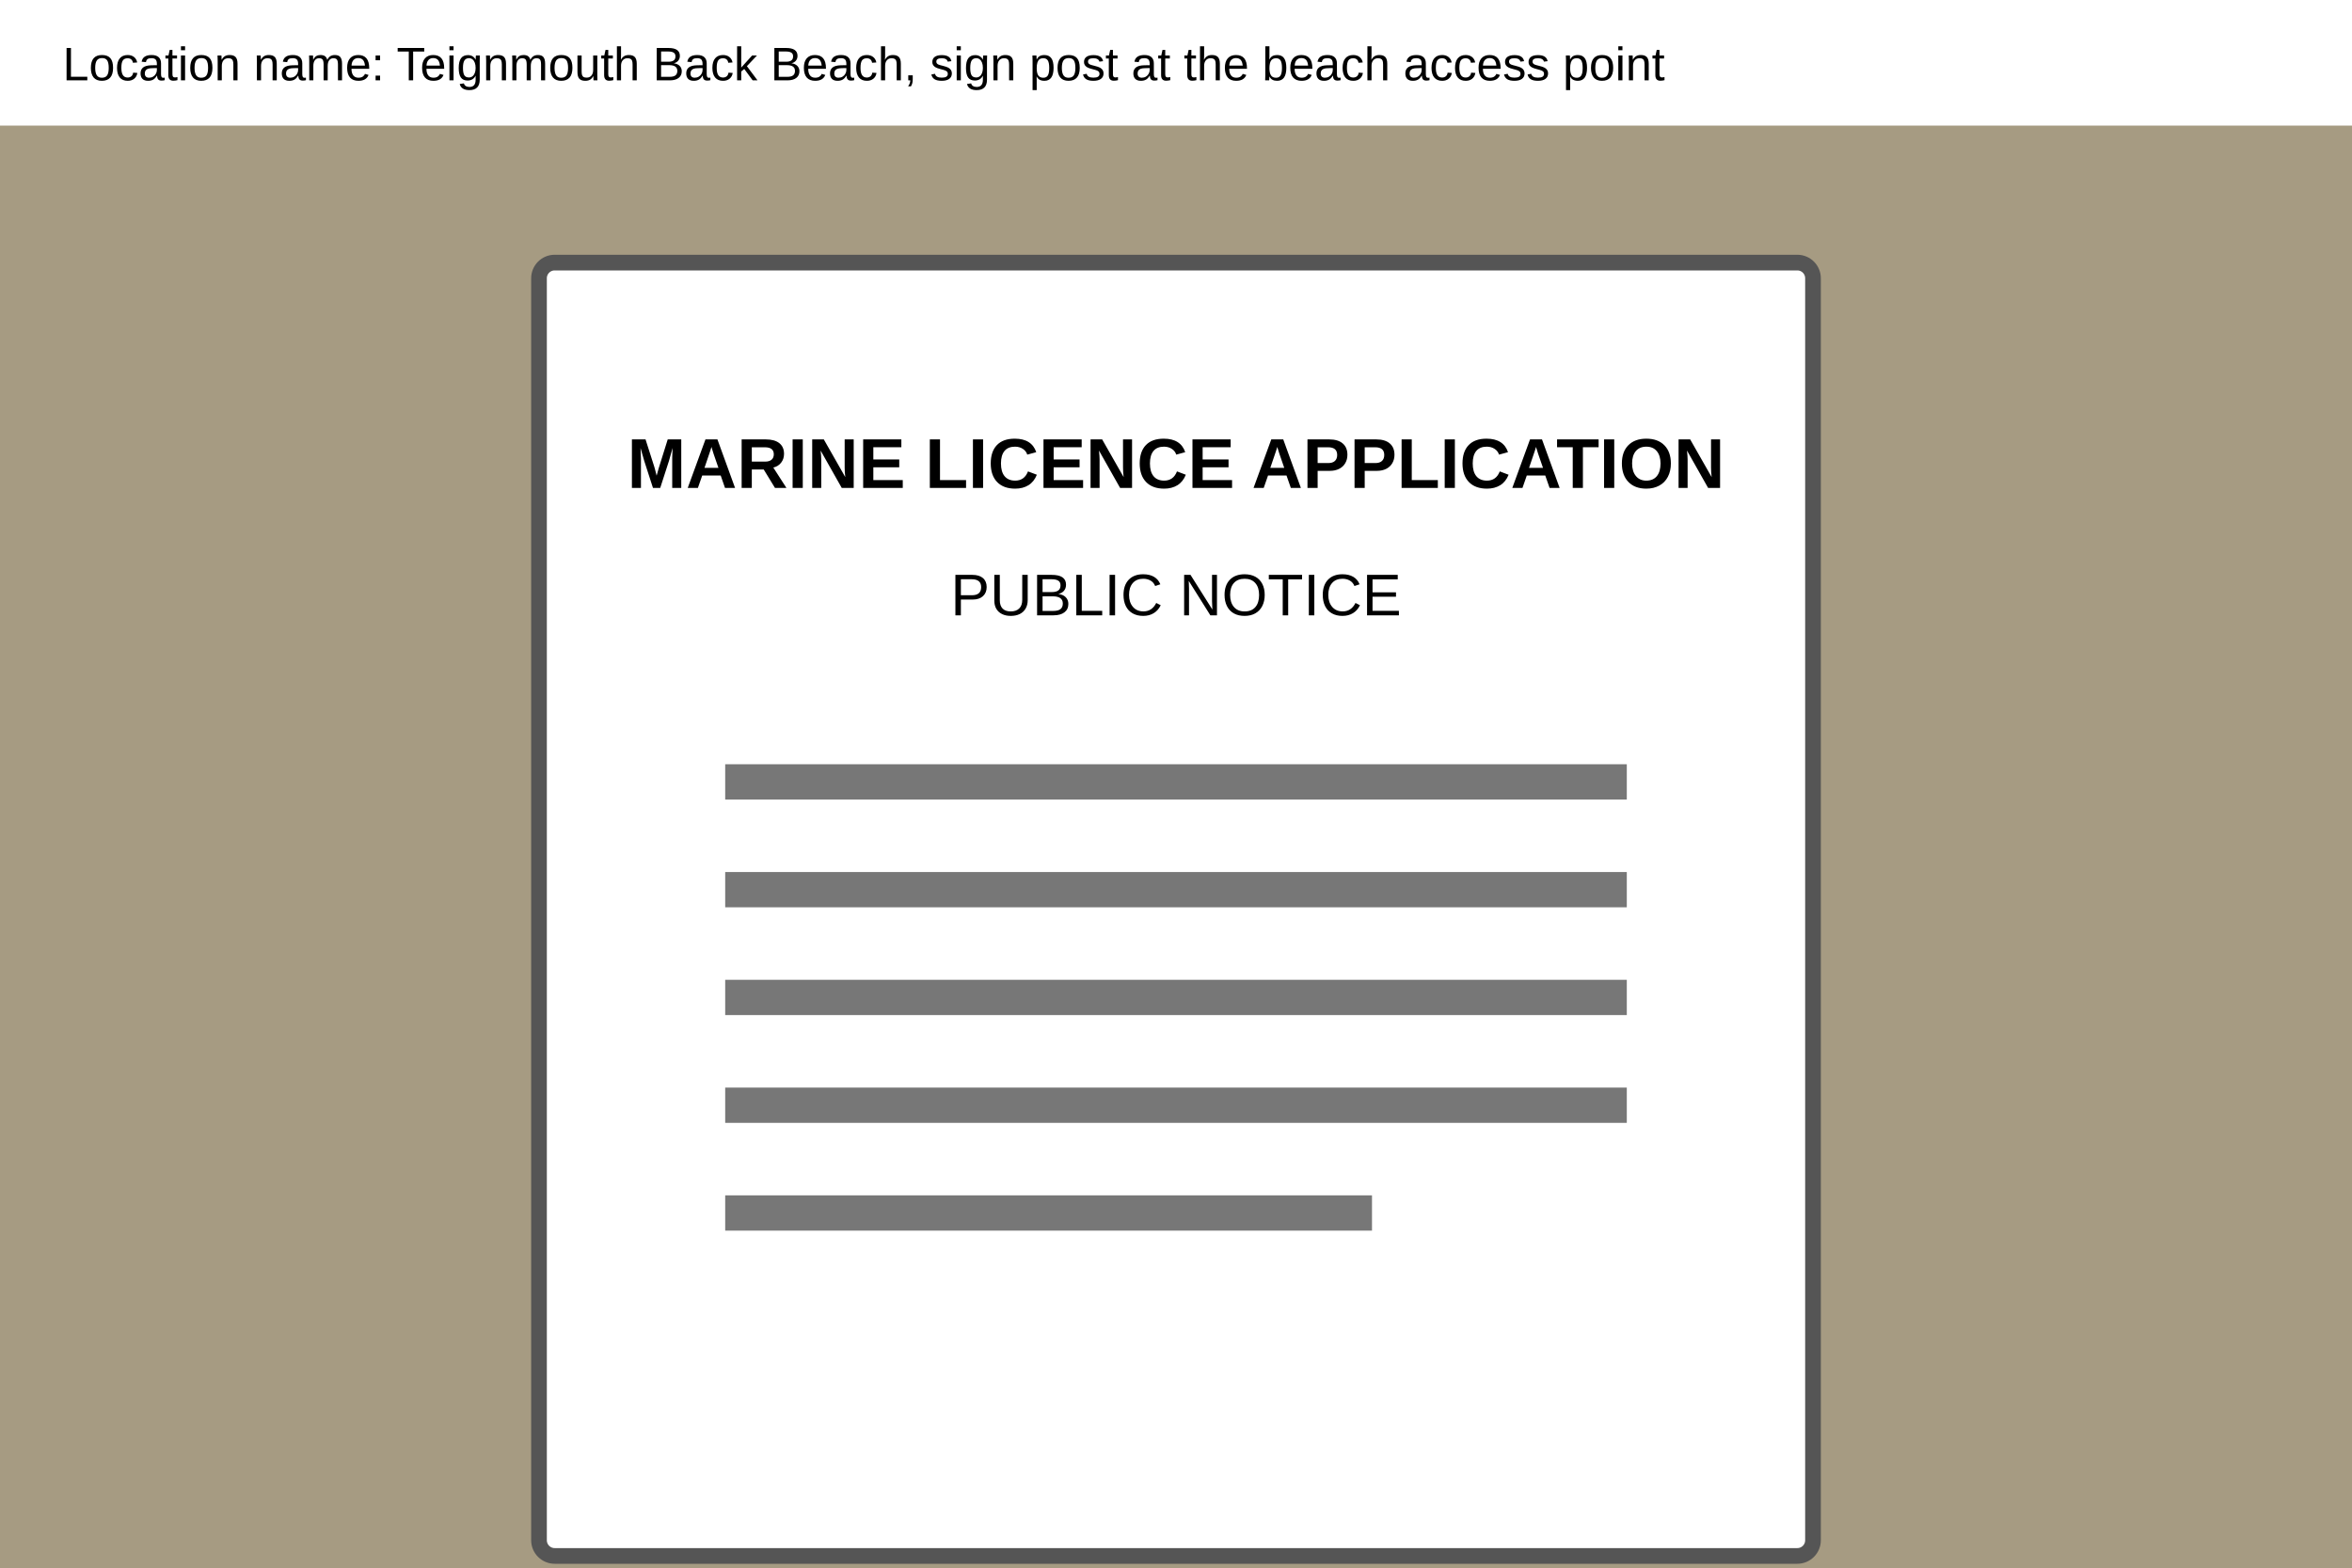
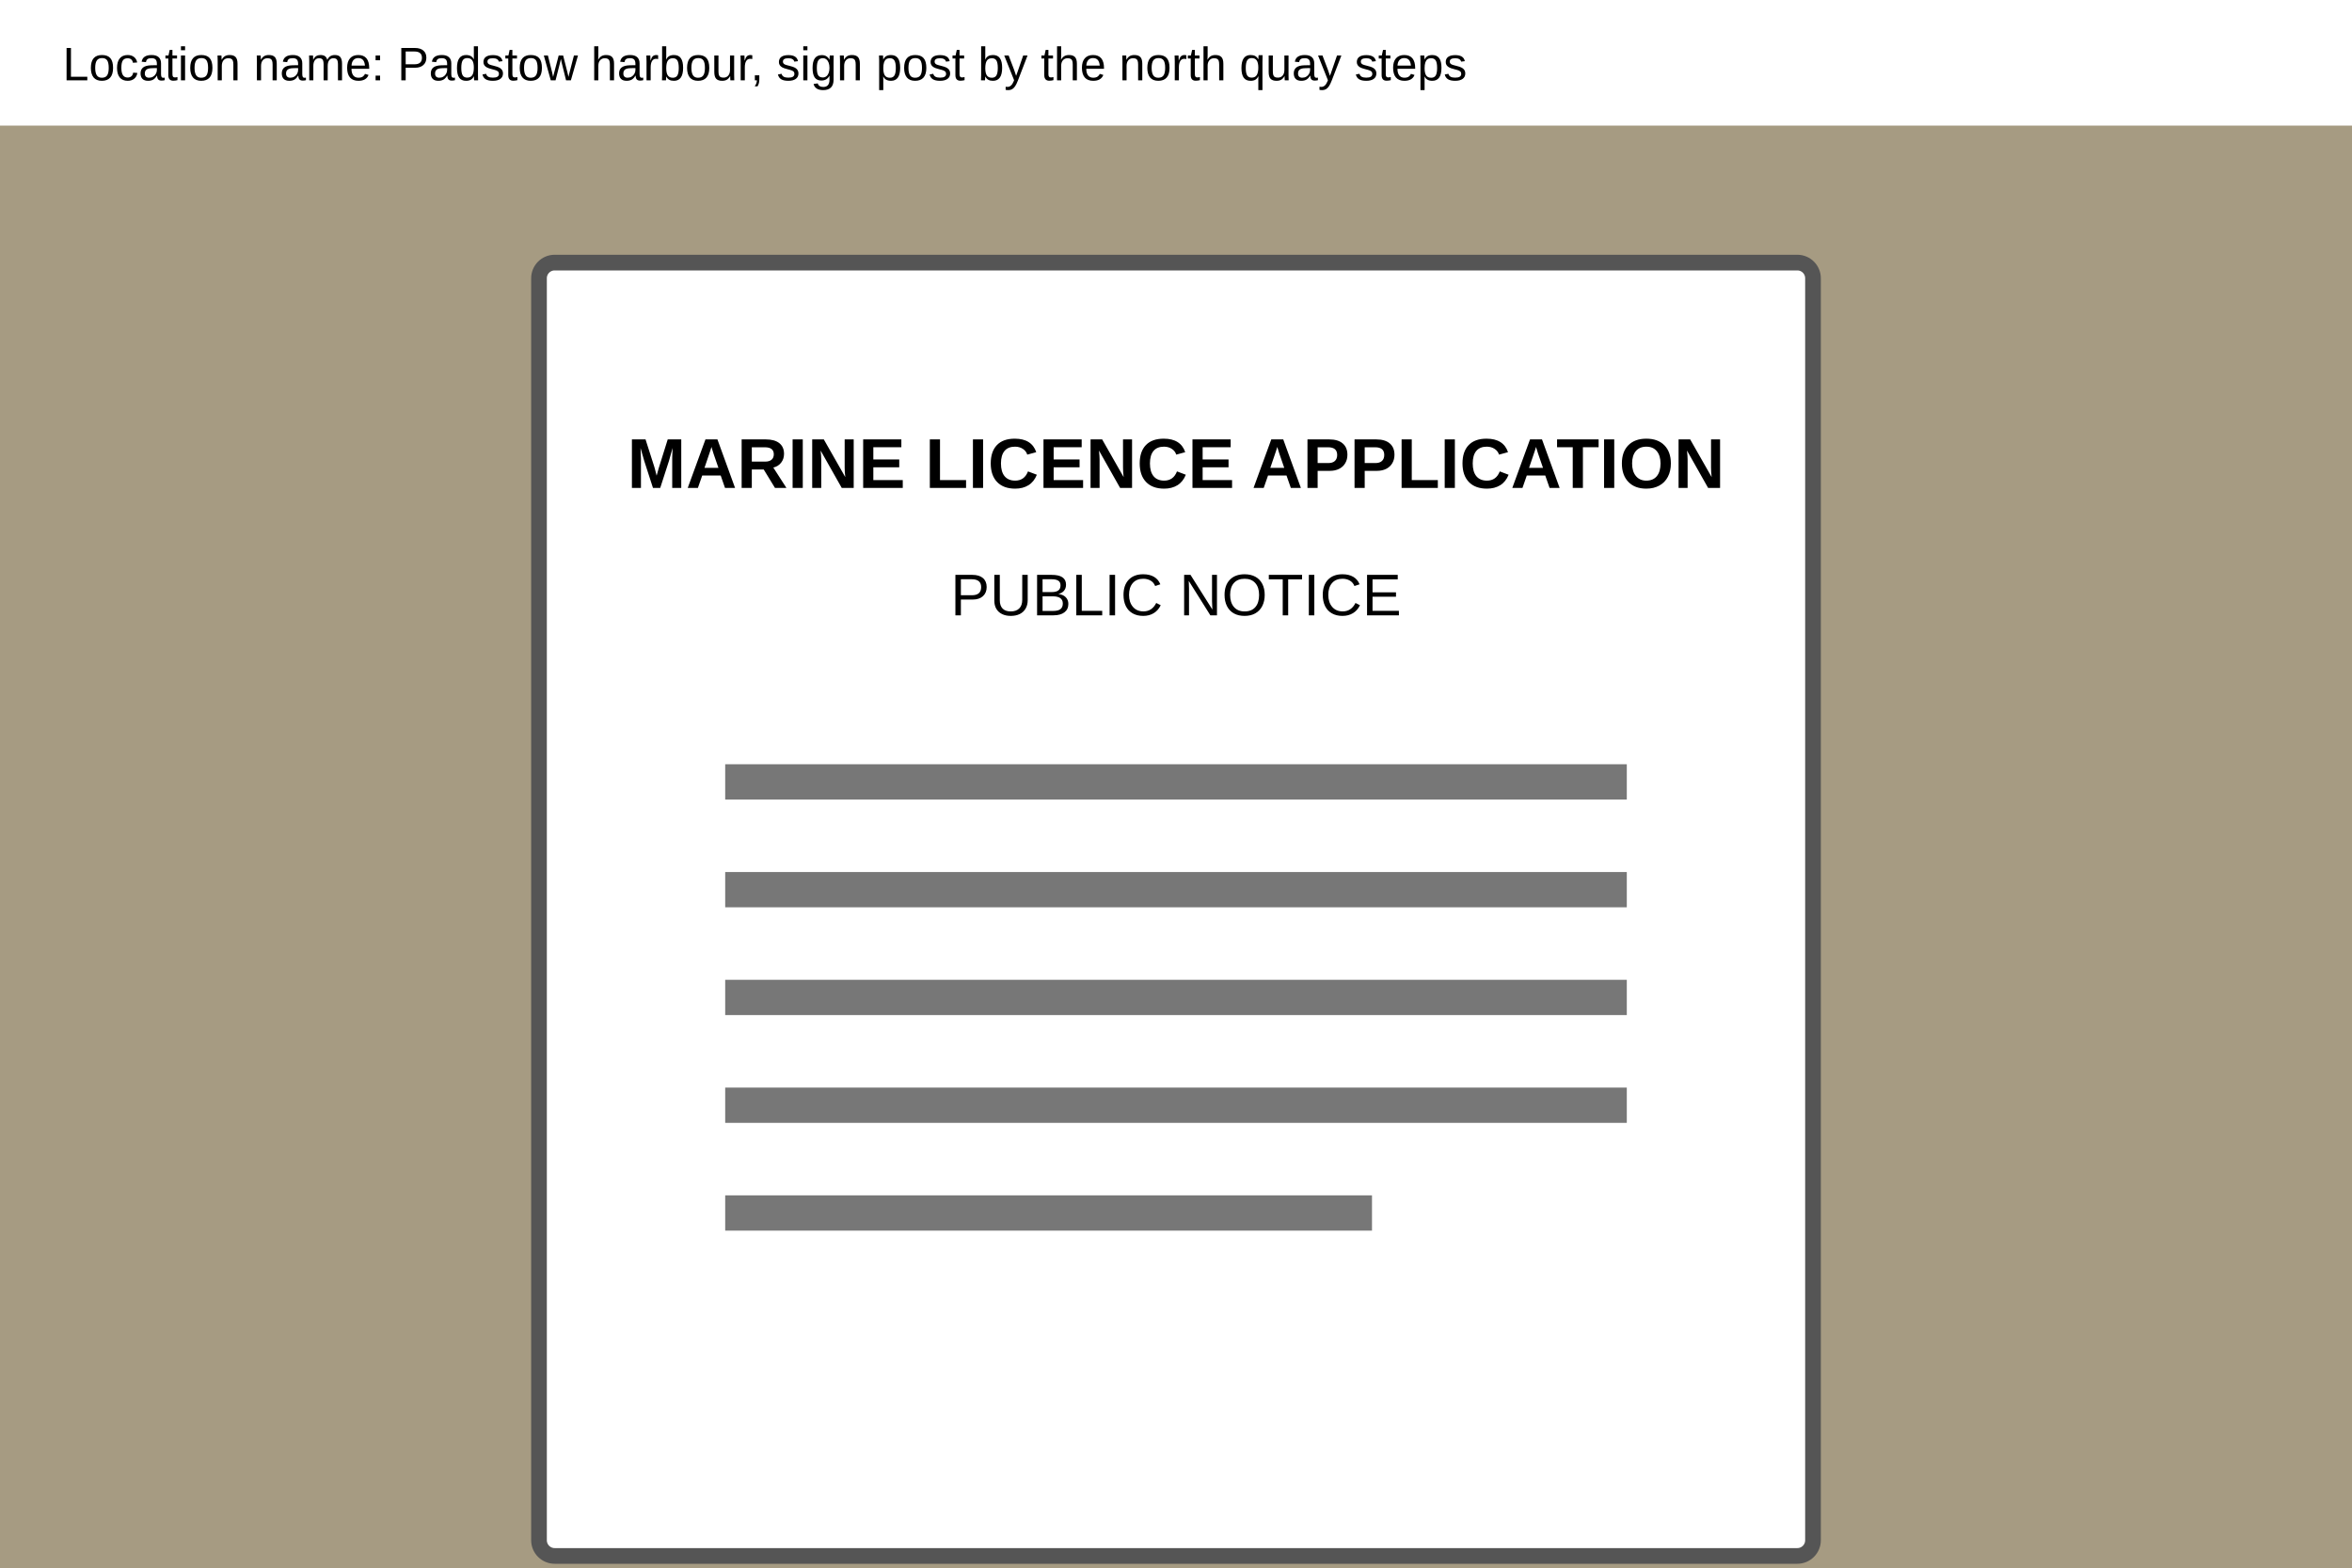
<svg xmlns="http://www.w3.org/2000/svg" width="1200" height="800" viewBox="0 0 1200 800">
  <g transform="translate(0 64)">
    <rect width="1200" height="800" fill="#a69b82" />
    <rect x="275" y="70" width="650" height="660" rx="8" fill="#fff" stroke="#555" stroke-width="8" />
    <text x="600" y="185" text-anchor="middle" font-family="Arial" font-size="36" font-weight="700">MARINE LICENCE APPLICATION</text>
    <text x="600" y="250" text-anchor="middle" font-family="Arial" font-size="30">PUBLIC NOTICE</text>
    <path d="M370 335h460M370 390h460M370 445h460M370 500h460M370 555h330" stroke="#777" stroke-width="18" />
  </g>
  <rect width="1200" height="64" fill="#fff" />
-   <text x="32" y="41" font-family="Arial" font-size="24">Location name: Teignmouth Back Beach, sign post at the beach access point</text>
+   <text x="32" y="41" font-family="Arial" font-size="24">Location name: Padstow harbour, sign post by the north quay steps</text>
</svg>
